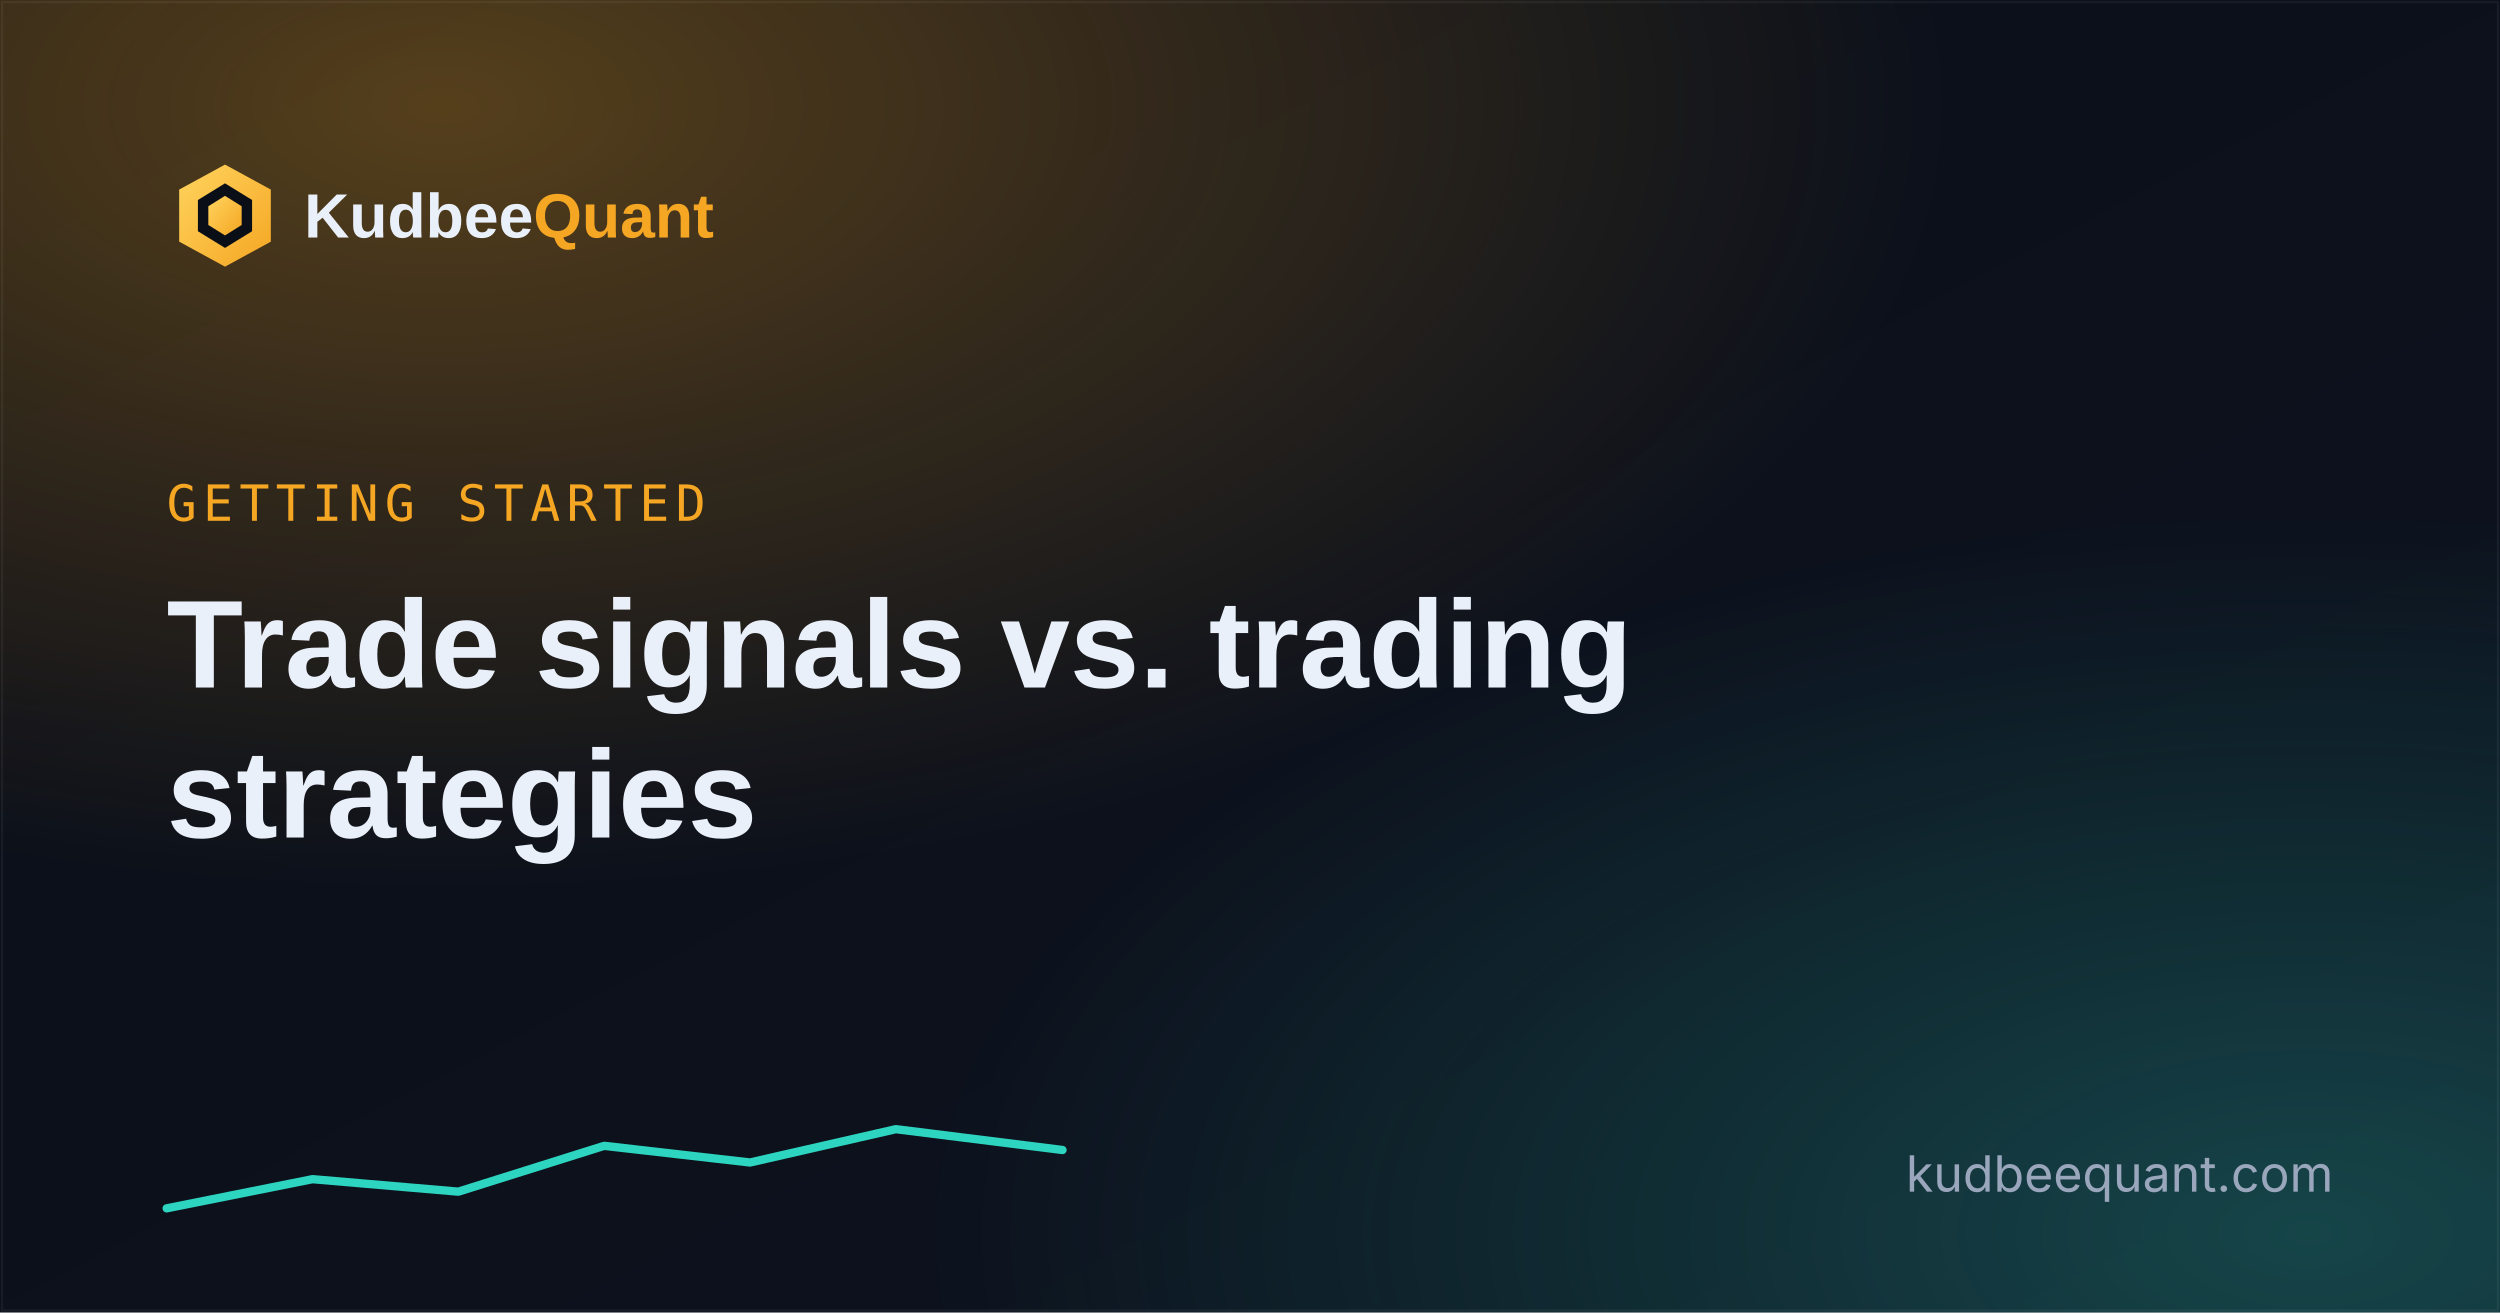
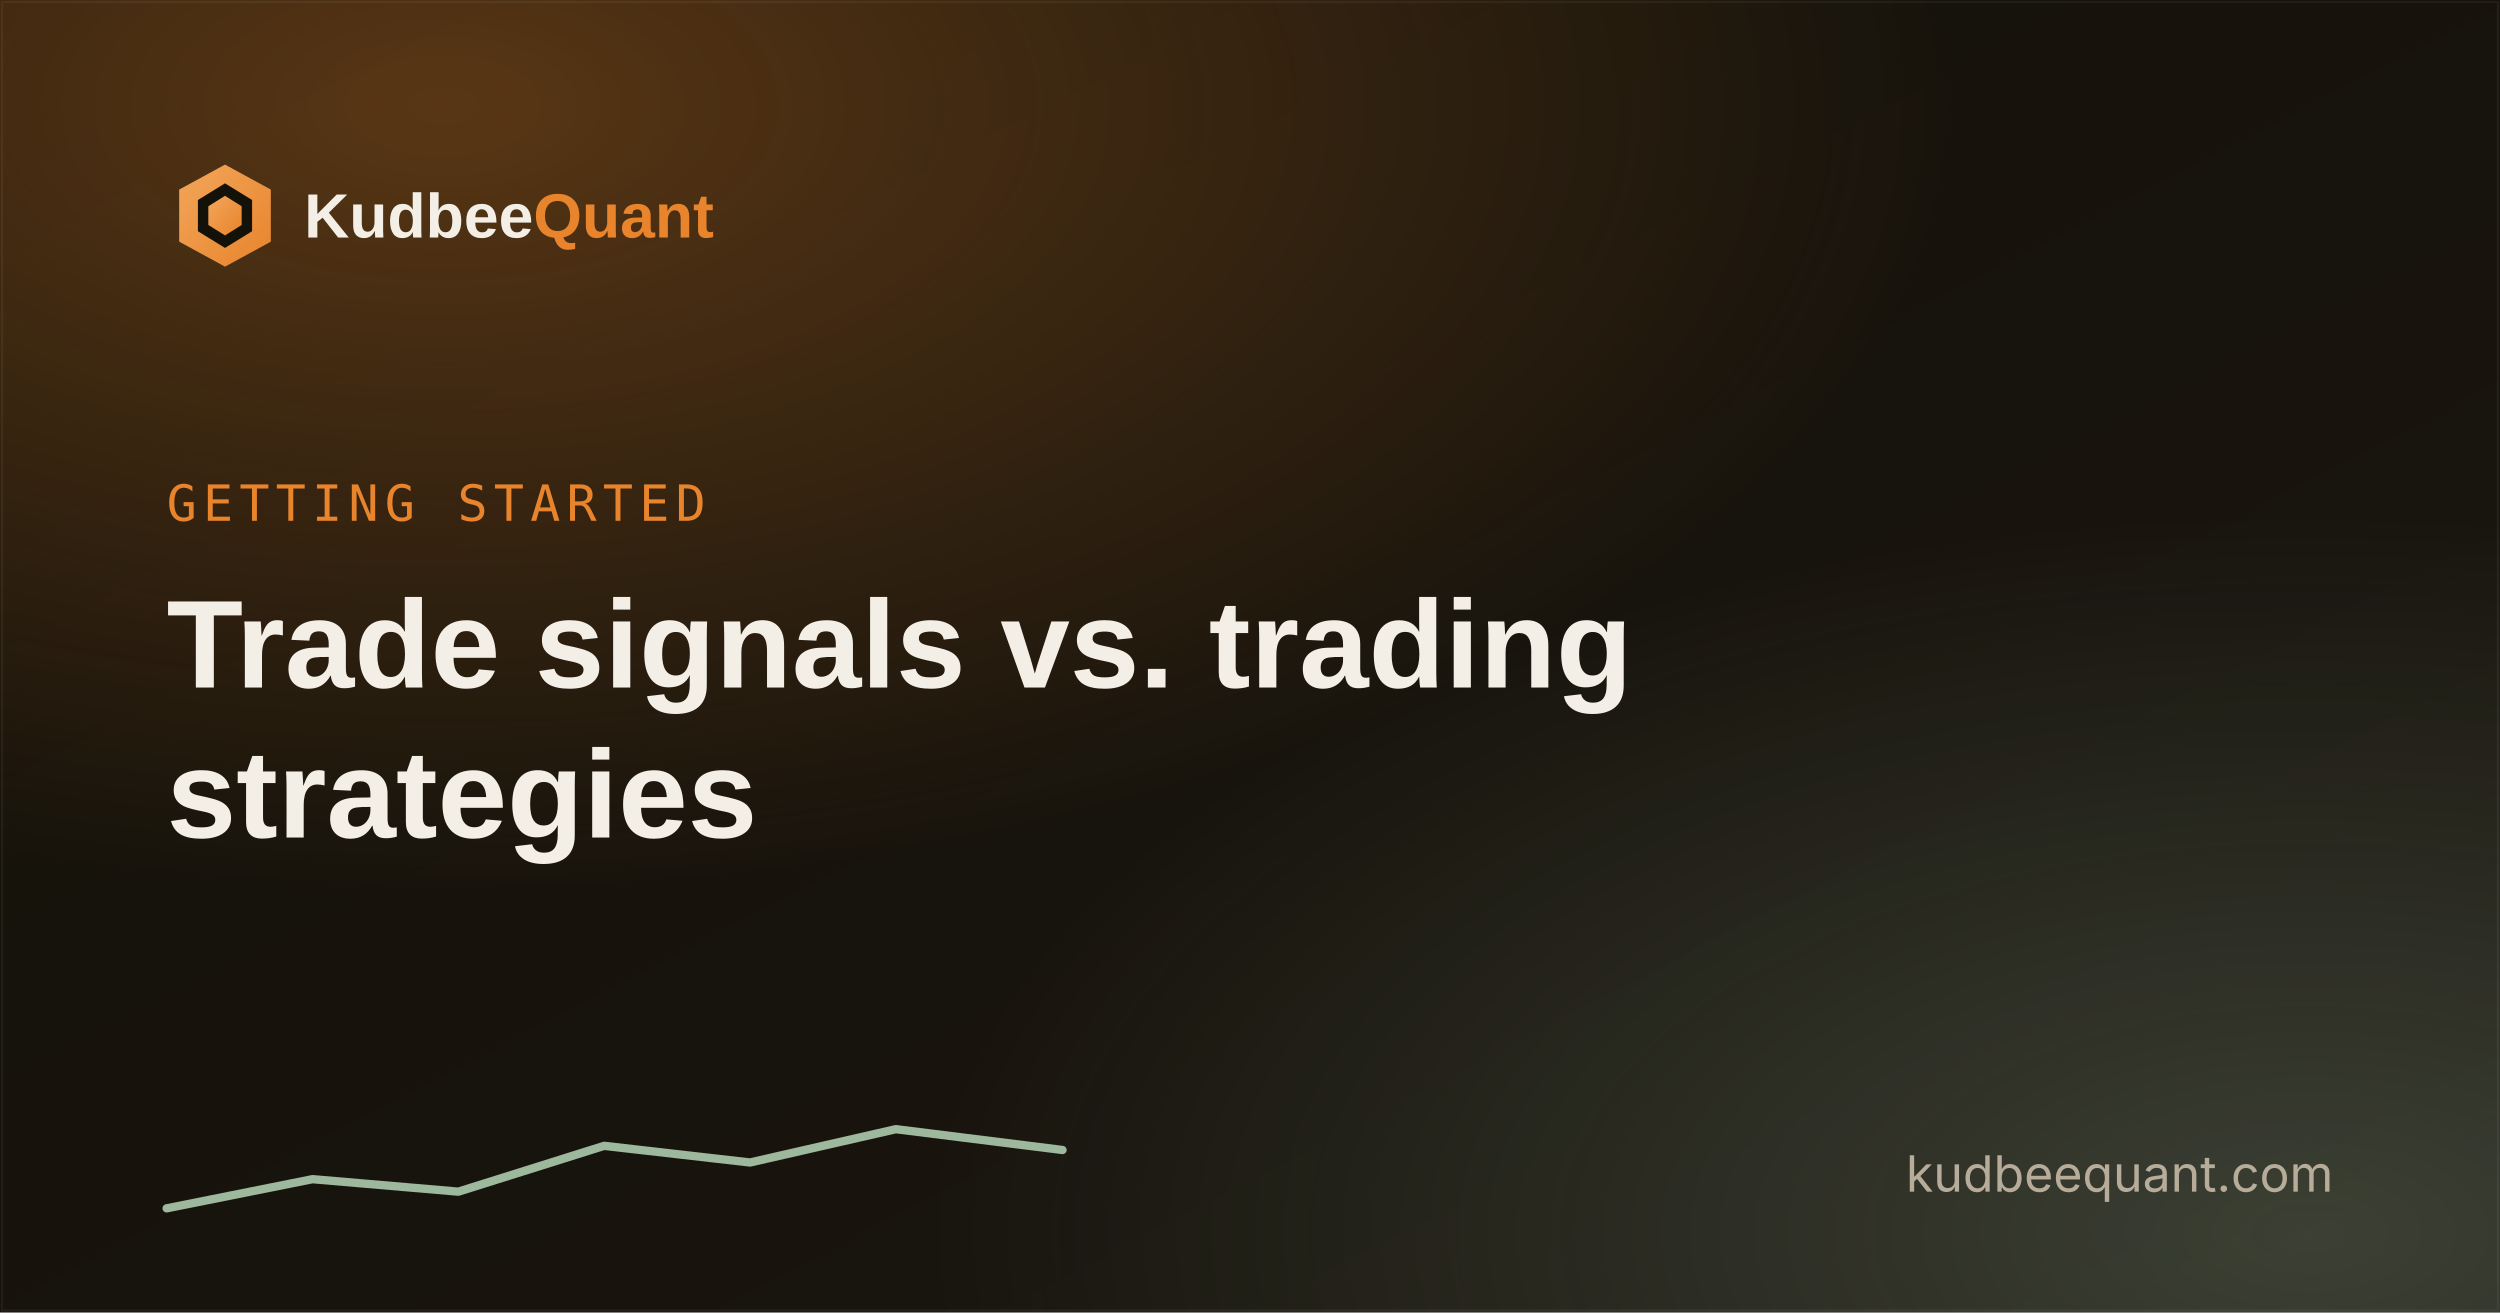
<svg xmlns="http://www.w3.org/2000/svg" viewBox="0 0 1200 630" width="1200" height="630">
  <defs>
    <linearGradient id="bg" x1="0" y1="0" x2="1" y2="1">
-       <stop offset="0" stop-color="#0a0e17" />
-       <stop offset="1" stop-color="#0d1320" />
+       <stop offset="0" stop-color="#141109" />
+       <stop offset="1" stop-color="#1A1610" />
    </linearGradient>
    <linearGradient id="gold" x1="0" y1="0" x2="1" y2="1">
-       <stop offset="0" stop-color="#FFD45E" />
-       <stop offset="1" stop-color="#F5A623" />
+       <stop offset="0" stop-color="#F2A65A" />
+       <stop offset="1" stop-color="#E8842C" />
    </linearGradient>
    <radialGradient id="glow" cx="18%" cy="8%" r="60%">
-       <stop offset="0" stop-color="#F5A623" stop-opacity="0.32" />
-       <stop offset="1" stop-color="#F5A623" stop-opacity="0" />
+       <stop offset="0" stop-color="#E8842C" stop-opacity="0.32" />
+       <stop offset="1" stop-color="#E8842C" stop-opacity="0" />
    </radialGradient>
    <radialGradient id="glow2" cx="92%" cy="94%" r="55%">
-       <stop offset="0" stop-color="#2DD4BF" stop-opacity="0.26" />
-       <stop offset="1" stop-color="#2DD4BF" stop-opacity="0" />
+       <stop offset="0" stop-color="#9DB89C" stop-opacity="0.26" />
+       <stop offset="1" stop-color="#9DB89C" stop-opacity="0" />
    </radialGradient>
  </defs>
  <rect width="1200" height="630" fill="url(#bg)" />
  <rect width="1200" height="630" fill="url(#glow)" />
  <rect width="1200" height="630" fill="url(#glow2)" />
  <rect x="1" y="1" width="1198" height="628" rx="0" fill="none" stroke="#ffffff" stroke-opacity="0.05" />
  <g transform="translate(80,76)">
    <polygon points="28,3 50,15 50,40 28,52 6,40 6,15" fill="url(#gold)" />
-     <polygon points="28,12 41,20 41,35 28,43 15,35 15,20" fill="#0a0e17" />
+     <polygon points="28,12 41,20 41,35 28,43 15,35 15,20" fill="#141109" />
    <polygon points="28,18 36,23 36,32 28,37 20,32 20,23" fill="url(#gold)" />
-     <text x="66" y="38" font-family="Space Grotesk, Arial, sans-serif" font-size="30" font-weight="700" fill="#EAF0FA">Kudbee<tspan fill="#F5A623">Quant</tspan>
+     <text x="66" y="38" font-family="Fraunces, Arial, sans-serif" font-size="30" font-weight="700" fill="#F4EFE6">Kudbee<tspan fill="#E8842C">Quant</tspan>
    </text>
  </g>
-   <text x="80" y="250" font-family="JetBrains Mono, monospace" font-size="24" letter-spacing="3" fill="#F5A623">GETTING STARTED</text>
-   <text x="80" y="330" font-family="Space Grotesk, Arial, sans-serif" font-size="60" font-weight="700" fill="#EAF0FA">Trade signals vs. trading</text>
-   <text x="80" y="402" font-family="Space Grotesk, Arial, sans-serif" font-size="60" font-weight="700" fill="#EAF0FA">strategies</text>
+   <text x="80" y="250" font-family="JetBrains Mono, monospace" font-size="24" letter-spacing="3" fill="#E8842C">GETTING STARTED</text>
+   <text x="80" y="330" font-family="Fraunces, Arial, sans-serif" font-size="60" font-weight="700" fill="#F4EFE6">Trade signals vs. trading</text>
+   <text x="80" y="402" font-family="Fraunces, Arial, sans-serif" font-size="60" font-weight="700" fill="#F4EFE6">strategies</text>
  <g transform="translate(80,540)">
-     <polyline points="0,40 70,26 140,32 210,10 280,18 350,2 430,12" fill="none" stroke="#2DD4BF" stroke-width="4" stroke-linejoin="round" stroke-linecap="round" />
+     <polyline points="0,40 70,26 140,32 210,10 280,18 350,2 430,12" fill="none" stroke="#9DB89C" stroke-width="4" stroke-linejoin="round" stroke-linecap="round" />
  </g>
-   <text x="1120" y="572" text-anchor="end" font-family="Inter, Arial, sans-serif" font-size="24" fill="#9AA6BC">kudbeequant.com</text>
+   <text x="1120" y="572" text-anchor="end" font-family="Inter, Arial, sans-serif" font-size="24" fill="#B7AC99">kudbeequant.com</text>
</svg>
